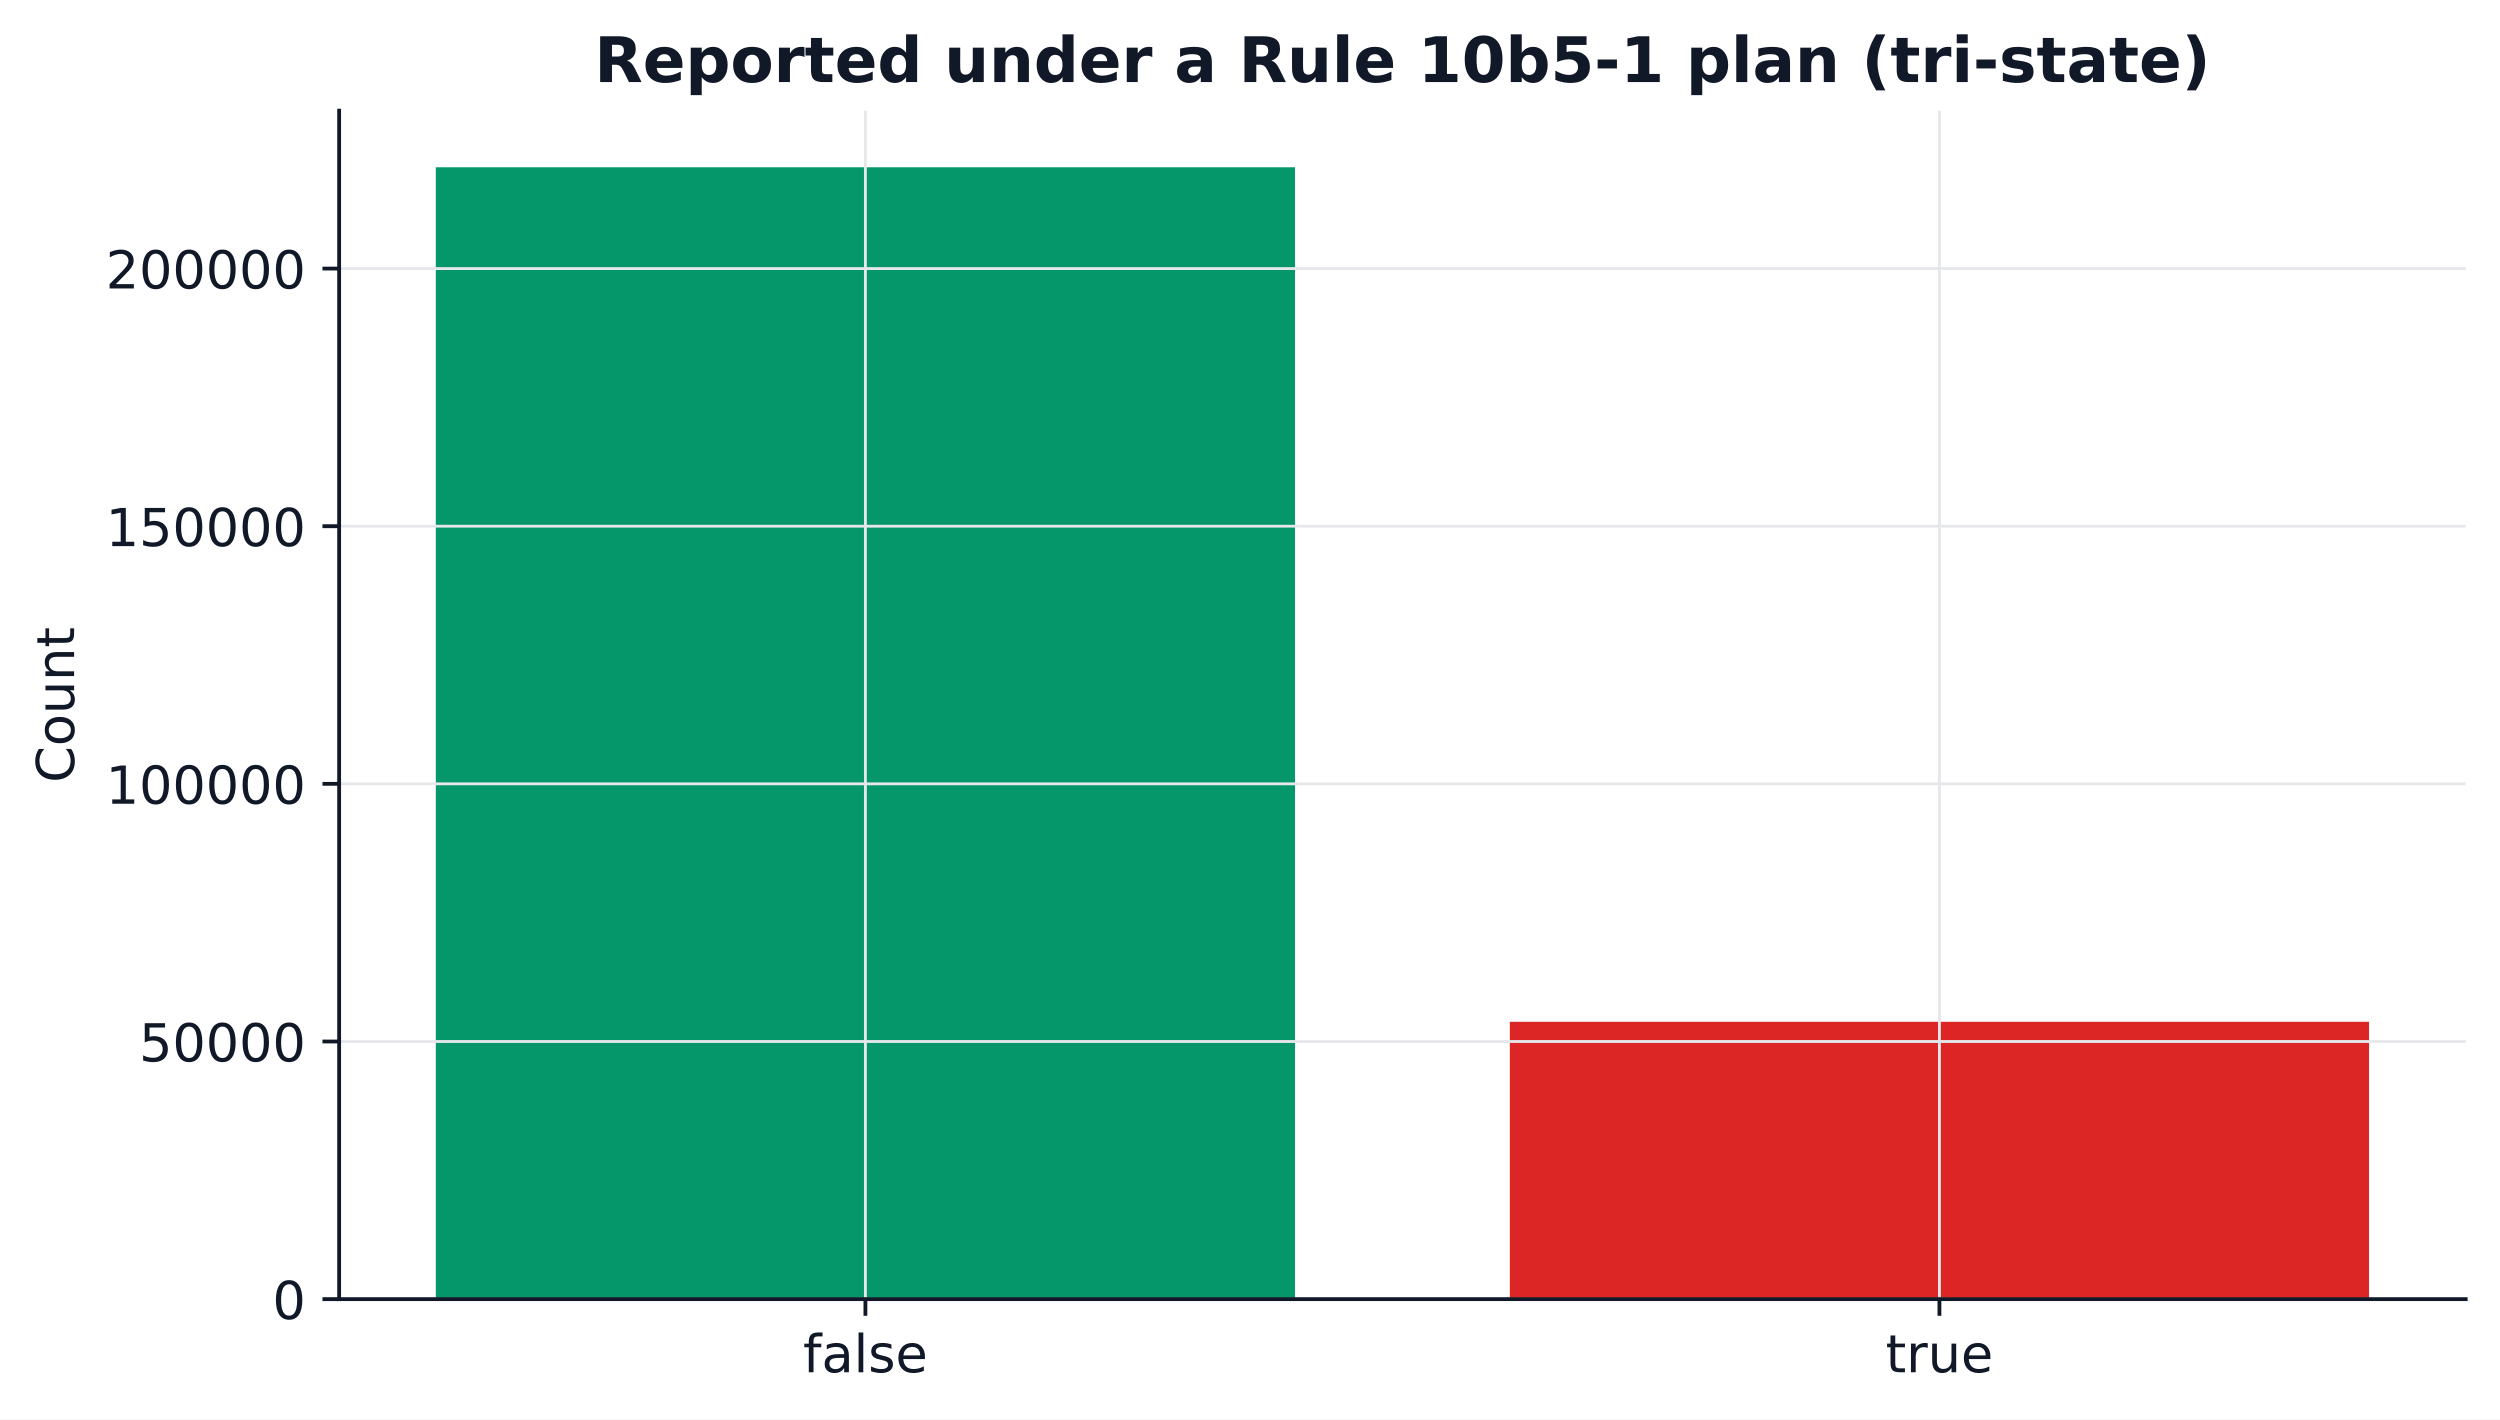
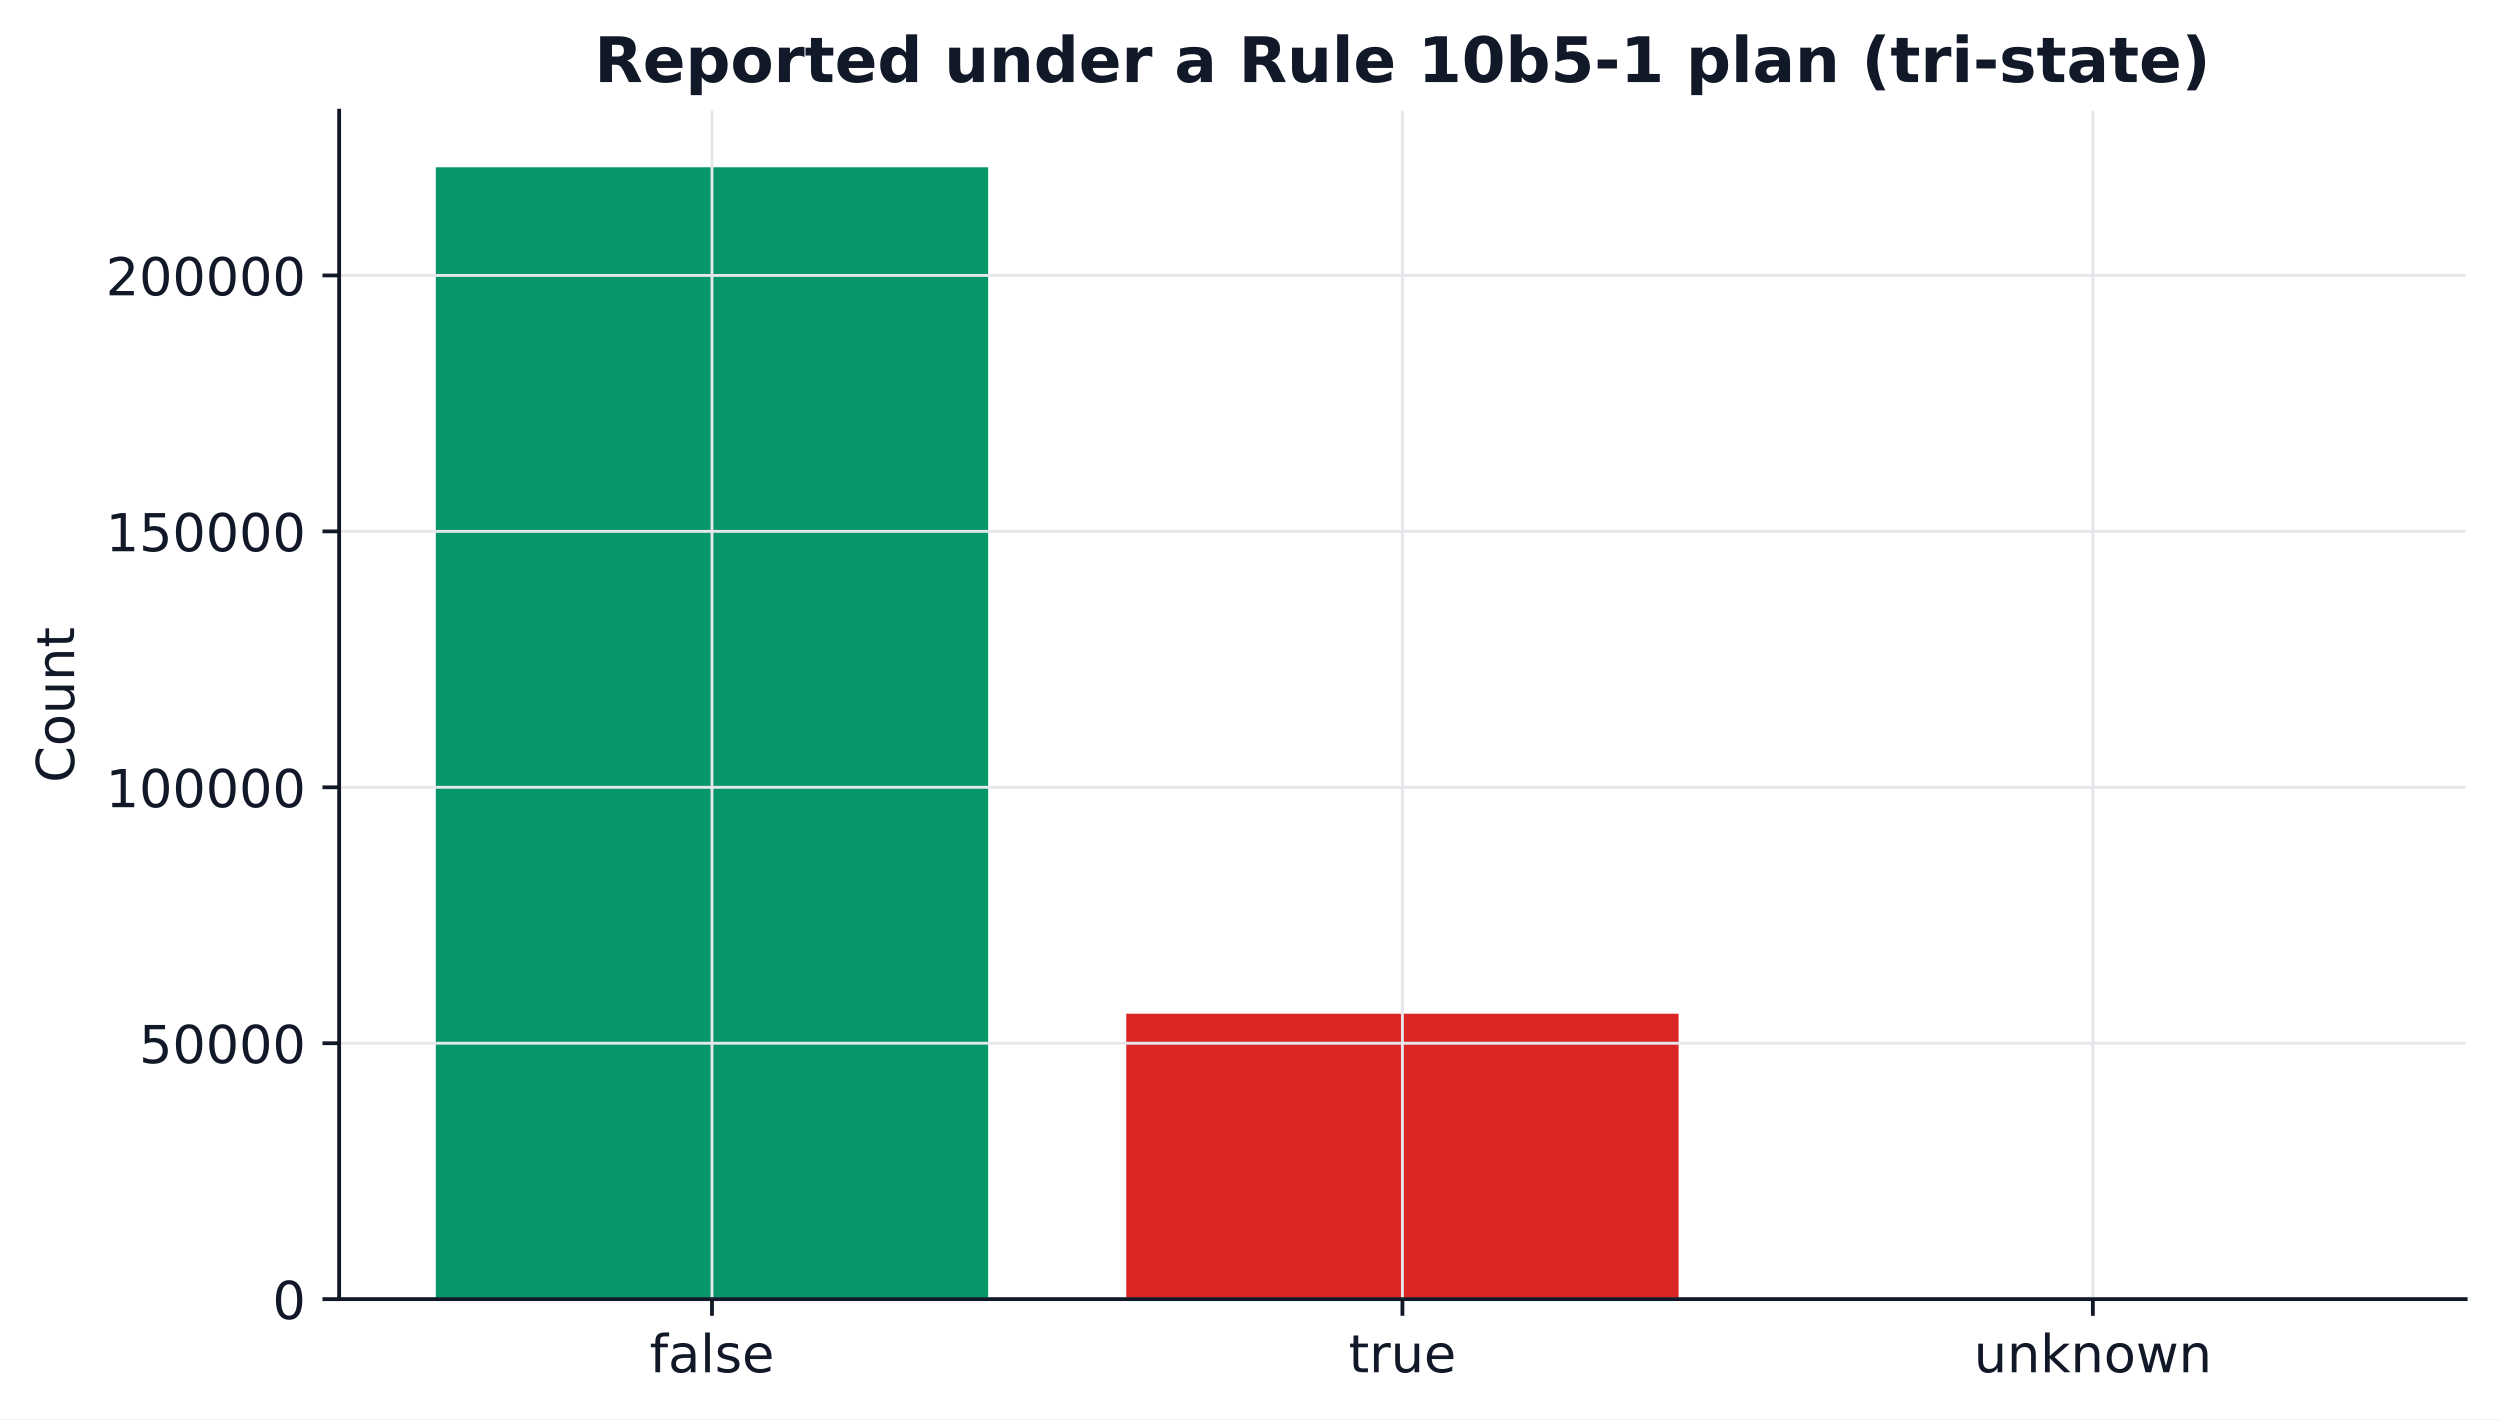
<svg xmlns="http://www.w3.org/2000/svg" xmlns:xlink="http://www.w3.org/1999/xlink" width="524.793pt" height="297.911pt" viewBox="0 0 524.793 297.911" version="1.1">
  <defs>
    <style type="text/css">*{stroke-linejoin: round; stroke-linecap: butt}</style>
  </defs>
  <g id="figure_1">
    <g id="patch_1">
      <path d="M 0 297.911  L 524.793 297.911  L 524.793 0  L 0 0  z " style="fill: #ffffff" />
    </g>
    <g id="axes_1">
      <g id="patch_2">
        <path d="M 71.192 272.71  L 517.592 272.71  L 517.592 23.23  L 71.192 23.23  z " style="fill: #ffffff" />
      </g>
      <g id="patch_3">
-         <path d="M 91.483 272.71  L 271.847 272.71  L 271.847 35.11  L 91.483 35.11  z " clip-path="url(#pf8729387b9)" style="fill: #059669" />
+         <path d="M 91.483 272.71  L 207.431 272.71  L 207.431 35.11  L 91.483 35.11  z " clip-path="url(#pd62ef58026)" style="fill: #059669" />
      </g>
      <g id="patch_4">
-         <path d="M 316.938 272.71  L 497.302 272.71  L 497.302 214.491  L 316.938 214.491  z " clip-path="url(#pf8729387b9)" style="fill: #dc2626" />
+         <path d="M 236.418 272.71  L 352.367 272.71  L 352.367 212.799  L 236.418 212.799  z " clip-path="url(#pd62ef58026)" style="fill: #dc2626" />
+       </g>
+       <g id="patch_5">
+         <path d="M 381.354 272.71  L 497.302 272.71  L 497.302 272.697  L 381.354 272.697  z " clip-path="url(#pd62ef58026)" style="fill: #d97706" />
      </g>
      <g id="matplotlib.axis_1">
        <g id="xtick_1">
          <g id="line2d_1">
-             <path d="M 181.665 272.71  L 181.665 23.23  " clip-path="url(#pf8729387b9)" style="fill: none; stroke: #e5e7eb; stroke-width: 0.6; stroke-linecap: square" />
+             <path d="M 149.457 272.71  L 149.457 23.23  " clip-path="url(#pd62ef58026)" style="fill: none; stroke: #e5e7eb; stroke-width: 0.6; stroke-linecap: square" />
          </g>
          <g id="line2d_2">
            <defs>
-               <path id="m87c93e7ca4" d="M 0 0  L 0 3.5  " style="stroke: #111827; stroke-width: 0.8" />
+               <path id="mc97a8449c8" d="M 0 0  L 0 3.5  " style="stroke: #111827; stroke-width: 0.8" />
            </defs>
            <g>
-               <use xlink:href="#m87c93e7ca4" x="181.665" y="272.71" style="fill: #111827; stroke: #111827; stroke-width: 0.8" />
+               <use xlink:href="#mc97a8449c8" x="149.457" y="272.71" style="fill: #111827; stroke: #111827; stroke-width: 0.8" />
            </g>
          </g>
          <g id="text_1">
-             <g style="fill: #111827" transform="translate(168.5812 288.0682) scale(0.11 -0.11)">
+             <g style="fill: #111827" transform="translate(136.3735 288.0682) scale(0.11 -0.11)">
              <defs>
                <path id="DejaVuSans-49" d="M 2375 4863  L 2375 4384  L 1825 4384  Q 1516 4384 1395 4259  Q 1275 4134 1275 3809  L 1275 3500  L 2222 3500  L 2222 3053  L 1275 3053  L 1275 0  L 697 0  L 697 3053  L 147 3053  L 147 3500  L 697 3500  L 697 3744  Q 697 4328 969 4595  Q 1241 4863 1831 4863  L 2375 4863  z " transform="scale(0.015625)" />
                <path id="DejaVuSans-44" d="M 2194 1759  Q 1497 1759 1228 1600  Q 959 1441 959 1056  Q 959 750 1161 570  Q 1363 391 1709 391  Q 2188 391 2477 730  Q 2766 1069 2766 1631  L 2766 1759  L 2194 1759  z M 3341 1997  L 3341 0  L 2766 0  L 2766 531  Q 2569 213 2275 61  Q 1981 -91 1556 -91  Q 1019 -91 701 211  Q 384 513 384 1019  Q 384 1609 779 1909  Q 1175 2209 1959 2209  L 2766 2209  L 2766 2266  Q 2766 2663 2505 2880  Q 2244 3097 1772 3097  Q 1472 3097 1187 3025  Q 903 2953 641 2809  L 641 3341  Q 956 3463 1253 3523  Q 1550 3584 1831 3584  Q 2591 3584 2966 3190  Q 3341 2797 3341 1997  z " transform="scale(0.015625)" />
                <path id="DejaVuSans-4f" d="M 603 4863  L 1178 4863  L 1178 0  L 603 0  L 603 4863  z " transform="scale(0.015625)" />
                <path id="DejaVuSans-56" d="M 2834 3397  L 2834 2853  Q 2591 2978 2328 3040  Q 2066 3103 1784 3103  Q 1356 3103 1142 2972  Q 928 2841 928 2578  Q 928 2378 1081 2264  Q 1234 2150 1697 2047  L 1894 2003  Q 2506 1872 2764 1633  Q 3022 1394 3022 966  Q 3022 478 2636 193  Q 2250 -91 1575 -91  Q 1294 -91 989 -36  Q 684 19 347 128  L 347 722  Q 666 556 975 473  Q 1284 391 1588 391  Q 1994 391 2212 530  Q 2431 669 2431 922  Q 2431 1156 2273 1281  Q 2116 1406 1581 1522  L 1381 1569  Q 847 1681 609 1914  Q 372 2147 372 2553  Q 372 3047 722 3315  Q 1072 3584 1716 3584  Q 2034 3584 2315 3537  Q 2597 3491 2834 3397  z " transform="scale(0.015625)" />
                <path id="DejaVuSans-48" d="M 3597 1894  L 3597 1613  L 953 1613  Q 991 1019 1311 708  Q 1631 397 2203 397  Q 2534 397 2845 478  Q 3156 559 3463 722  L 3463 178  Q 3153 47 2828 -22  Q 2503 -91 2169 -91  Q 1331 -91 842 396  Q 353 884 353 1716  Q 353 2575 817 3079  Q 1281 3584 2069 3584  Q 2775 3584 3186 3129  Q 3597 2675 3597 1894  z M 3022 2063  Q 3016 2534 2758 2815  Q 2500 3097 2075 3097  Q 1594 3097 1305 2825  Q 1016 2553 972 2059  L 3022 2063  z " transform="scale(0.015625)" />
              </defs>
              <use xlink:href="#DejaVuSans-49" />
              <use xlink:href="#DejaVuSans-44" transform="translate(35.20312 0)" />
              <use xlink:href="#DejaVuSans-4f" transform="translate(96.48438 0)" />
              <use xlink:href="#DejaVuSans-56" transform="translate(124.2656 0)" />
              <use xlink:href="#DejaVuSans-48" transform="translate(176.3594 0)" />
            </g>
          </g>
        </g>
        <g id="xtick_2">
          <g id="line2d_3">
-             <path d="M 407.12 272.71  L 407.12 23.23  " clip-path="url(#pf8729387b9)" style="fill: none; stroke: #e5e7eb; stroke-width: 0.6; stroke-linecap: square" />
+             <path d="M 294.392 272.71  L 294.392 23.23  " clip-path="url(#pd62ef58026)" style="fill: none; stroke: #e5e7eb; stroke-width: 0.6; stroke-linecap: square" />
          </g>
          <g id="line2d_4">
            <g>
-               <use xlink:href="#m87c93e7ca4" x="407.12" y="272.71" style="fill: #111827; stroke: #111827; stroke-width: 0.8" />
+               <use xlink:href="#mc97a8449c8" x="294.392" y="272.71" style="fill: #111827; stroke: #111827; stroke-width: 0.8" />
            </g>
          </g>
          <g id="text_2">
-             <g style="fill: #111827" transform="translate(395.8327 288.0674) scale(0.11 -0.11)">
+             <g style="fill: #111827" transform="translate(283.1055 288.0674) scale(0.11 -0.11)">
              <defs>
                <path id="DejaVuSans-57" d="M 1172 4494  L 1172 3500  L 2356 3500  L 2356 3053  L 1172 3053  L 1172 1153  Q 1172 725 1289 603  Q 1406 481 1766 481  L 2356 481  L 2356 0  L 1766 0  Q 1100 0 847 248  Q 594 497 594 1153  L 594 3053  L 172 3053  L 172 3500  L 594 3500  L 594 4494  L 1172 4494  z " transform="scale(0.015625)" />
                <path id="DejaVuSans-55" d="M 2631 2963  Q 2534 3019 2420 3045  Q 2306 3072 2169 3072  Q 1681 3072 1420 2755  Q 1159 2438 1159 1844  L 1159 0  L 581 0  L 581 3500  L 1159 3500  L 1159 2956  Q 1341 3275 1631 3429  Q 1922 3584 2338 3584  Q 2397 3584 2469 3576  Q 2541 3569 2628 3553  L 2631 2963  z " transform="scale(0.015625)" />
                <path id="DejaVuSans-58" d="M 544 1381  L 544 3500  L 1119 3500  L 1119 1403  Q 1119 906 1312 657  Q 1506 409 1894 409  Q 2359 409 2629 706  Q 2900 1003 2900 1516  L 2900 3500  L 3475 3500  L 3475 0  L 2900 0  L 2900 538  Q 2691 219 2414 64  Q 2138 -91 1772 -91  Q 1169 -91 856 284  Q 544 659 544 1381  z M 1991 3584  L 1991 3584  z " transform="scale(0.015625)" />
              </defs>
              <use xlink:href="#DejaVuSans-57" />
              <use xlink:href="#DejaVuSans-55" transform="translate(39.20312 0)" />
              <use xlink:href="#DejaVuSans-58" transform="translate(80.3125 0)" />
              <use xlink:href="#DejaVuSans-48" transform="translate(143.6875 0)" />
            </g>
          </g>
        </g>
+         <g id="xtick_3">
+           <g id="line2d_5">
+             <path d="M 439.328 272.71  L 439.328 23.23  " clip-path="url(#pd62ef58026)" style="fill: none; stroke: #e5e7eb; stroke-width: 0.6; stroke-linecap: square" />
+           </g>
+           <g id="line2d_6">
+             <g>
+               <use xlink:href="#mc97a8449c8" x="439.328" y="272.71" style="fill: #111827; stroke: #111827; stroke-width: 0.8" />
+             </g>
+           </g>
+           <g id="text_3">
+             <g style="fill: #111827" transform="translate(414.3369 288.0682) scale(0.11 -0.11)">
+               <defs>
+                 <path id="DejaVuSans-51" d="M 3513 2113  L 3513 0  L 2938 0  L 2938 2094  Q 2938 2591 2744 2837  Q 2550 3084 2163 3084  Q 1697 3084 1428 2787  Q 1159 2491 1159 1978  L 1159 0  L 581 0  L 581 3500  L 1159 3500  L 1159 2956  Q 1366 3272 1645 3428  Q 1925 3584 2291 3584  Q 2894 3584 3203 3211  Q 3513 2838 3513 2113  z " transform="scale(0.015625)" />
+                 <path id="DejaVuSans-4e" d="M 581 4863  L 1159 4863  L 1159 1991  L 2875 3500  L 3609 3500  L 1753 1863  L 3688 0  L 2938 0  L 1159 1709  L 1159 0  L 581 0  L 581 4863  z " transform="scale(0.015625)" />
+                 <path id="DejaVuSans-52" d="M 1959 3097  Q 1497 3097 1228 2736  Q 959 2375 959 1747  Q 959 1119 1226 758  Q 1494 397 1959 397  Q 2419 397 2687 759  Q 2956 1122 2956 1747  Q 2956 2369 2687 2733  Q 2419 3097 1959 3097  z M 1959 3584  Q 2709 3584 3137 3096  Q 3566 2609 3566 1747  Q 3566 888 3137 398  Q 2709 -91 1959 -91  Q 1206 -91 779 398  Q 353 888 353 1747  Q 353 2609 779 3096  Q 1206 3584 1959 3584  z " transform="scale(0.015625)" />
+                 <path id="DejaVuSans-5a" d="M 269 3500  L 844 3500  L 1563 769  L 2278 3500  L 2956 3500  L 3675 769  L 4391 3500  L 4966 3500  L 4050 0  L 3372 0  L 2619 2869  L 1863 0  L 1184 0  L 269 3500  z " transform="scale(0.015625)" />
+               </defs>
+               <use xlink:href="#DejaVuSans-58" />
+               <use xlink:href="#DejaVuSans-51" transform="translate(63.375 0)" />
+               <use xlink:href="#DejaVuSans-4e" transform="translate(126.75 0)" />
+               <use xlink:href="#DejaVuSans-51" transform="translate(184.6562 0)" />
+               <use xlink:href="#DejaVuSans-52" transform="translate(248.0312 0)" />
+               <use xlink:href="#DejaVuSans-5a" transform="translate(309.2188 0)" />
+               <use xlink:href="#DejaVuSans-51" transform="translate(391 0)" />
+             </g>
+           </g>
+         </g>
      </g>
      <g id="matplotlib.axis_2">
        <g id="ytick_1">
-           <g id="line2d_5">
-             <path d="M 71.192 272.71  L 517.592 272.71  " clip-path="url(#pf8729387b9)" style="fill: none; stroke: #e5e7eb; stroke-width: 0.6; stroke-linecap: square" />
-           </g>
-           <g id="line2d_6">
+           <g id="line2d_7">
+             <path d="M 71.192 272.71  L 517.592 272.71  " clip-path="url(#pd62ef58026)" style="fill: none; stroke: #e5e7eb; stroke-width: 0.6; stroke-linecap: square" />
+           </g>
+           <g id="line2d_8">
            <defs>
-               <path id="mcae48b2fa7" d="M 0 0  L -3.5 0  " style="stroke: #111827; stroke-width: 0.8" />
+               <path id="m82798c2765" d="M 0 0  L -3.5 0  " style="stroke: #111827; stroke-width: 0.8" />
            </defs>
            <g>
-               <use xlink:href="#mcae48b2fa7" x="71.192" y="272.71" style="fill: #111827; stroke: #111827; stroke-width: 0.8" />
-             </g>
-           </g>
-           <g id="text_3">
+               <use xlink:href="#m82798c2765" x="71.192" y="272.71" style="fill: #111827; stroke: #111827; stroke-width: 0.8" />
+             </g>
+           </g>
+           <g id="text_4">
            <g style="fill: #111827" transform="translate(57.19375 276.8886) scale(0.11 -0.11)">
              <defs>
                <path id="DejaVuSans-13" d="M 2034 4250  Q 1547 4250 1301 3770  Q 1056 3291 1056 2328  Q 1056 1369 1301 889  Q 1547 409 2034 409  Q 2525 409 2770 889  Q 3016 1369 3016 2328  Q 3016 3291 2770 3770  Q 2525 4250 2034 4250  z M 2034 4750  Q 2819 4750 3233 4129  Q 3647 3509 3647 2328  Q 3647 1150 3233 529  Q 2819 -91 2034 -91  Q 1250 -91 836 529  Q 422 1150 422 2328  Q 422 3509 836 4129  Q 1250 4750 2034 4750  z " transform="scale(0.015625)" />
              </defs>
              <use xlink:href="#DejaVuSans-13" />
            </g>
          </g>
        </g>
        <g id="ytick_2">
-           <g id="line2d_7">
-             <path d="M 71.192 218.626  L 517.592 218.626  " clip-path="url(#pf8729387b9)" style="fill: none; stroke: #e5e7eb; stroke-width: 0.6; stroke-linecap: square" />
-           </g>
-           <g id="line2d_8">
-             <g>
-               <use xlink:href="#mcae48b2fa7" x="71.192" y="218.626" style="fill: #111827; stroke: #111827; stroke-width: 0.8" />
-             </g>
-           </g>
-           <g id="text_4">
-             <g style="fill: #111827" transform="translate(29.19875 222.8048) scale(0.11 -0.11)">
+           <g id="line2d_9">
+             <path d="M 71.192 218.987  L 517.592 218.987  " clip-path="url(#pd62ef58026)" style="fill: none; stroke: #e5e7eb; stroke-width: 0.6; stroke-linecap: square" />
+           </g>
+           <g id="line2d_10">
+             <g>
+               <use xlink:href="#m82798c2765" x="71.192" y="218.987" style="fill: #111827; stroke: #111827; stroke-width: 0.8" />
+             </g>
+           </g>
+           <g id="text_5">
+             <g style="fill: #111827" transform="translate(29.19875 223.1658) scale(0.11 -0.11)">
              <defs>
                <path id="DejaVuSans-18" d="M 691 4666  L 3169 4666  L 3169 4134  L 1269 4134  L 1269 2991  Q 1406 3038 1543 3061  Q 1681 3084 1819 3084  Q 2600 3084 3056 2656  Q 3513 2228 3513 1497  Q 3513 744 3044 326  Q 2575 -91 1722 -91  Q 1428 -91 1123 -41  Q 819 9 494 109  L 494 744  Q 775 591 1075 516  Q 1375 441 1709 441  Q 2250 441 2565 725  Q 2881 1009 2881 1497  Q 2881 1984 2565 2268  Q 2250 2553 1709 2553  Q 1456 2553 1204 2497  Q 953 2441 691 2322  L 691 4666  z " transform="scale(0.015625)" />
              </defs>
              <use xlink:href="#DejaVuSans-18" />
              <use xlink:href="#DejaVuSans-13" transform="translate(63.625 0)" />
              <use xlink:href="#DejaVuSans-13" transform="translate(127.25 0)" />
              <use xlink:href="#DejaVuSans-13" transform="translate(190.875 0)" />
              <use xlink:href="#DejaVuSans-13" transform="translate(254.5 0)" />
            </g>
          </g>
        </g>
        <g id="ytick_3">
-           <g id="line2d_9">
-             <path d="M 71.192 164.542  L 517.592 164.542  " clip-path="url(#pf8729387b9)" style="fill: none; stroke: #e5e7eb; stroke-width: 0.6; stroke-linecap: square" />
-           </g>
-           <g id="line2d_10">
-             <g>
-               <use xlink:href="#mcae48b2fa7" x="71.192" y="164.542" style="fill: #111827; stroke: #111827; stroke-width: 0.8" />
-             </g>
-           </g>
-           <g id="text_5">
-             <g style="fill: #111827" transform="translate(22.2 168.721) scale(0.11 -0.11)">
+           <g id="line2d_11">
+             <path d="M 71.192 165.264  L 517.592 165.264  " clip-path="url(#pd62ef58026)" style="fill: none; stroke: #e5e7eb; stroke-width: 0.6; stroke-linecap: square" />
+           </g>
+           <g id="line2d_12">
+             <g>
+               <use xlink:href="#m82798c2765" x="71.192" y="165.264" style="fill: #111827; stroke: #111827; stroke-width: 0.8" />
+             </g>
+           </g>
+           <g id="text_6">
+             <g style="fill: #111827" transform="translate(22.2 169.443) scale(0.11 -0.11)">
              <defs>
                <path id="DejaVuSans-14" d="M 794 531  L 1825 531  L 1825 4091  L 703 3866  L 703 4441  L 1819 4666  L 2450 4666  L 2450 531  L 3481 531  L 3481 0  L 794 0  L 794 531  z " transform="scale(0.015625)" />
              </defs>
              <use xlink:href="#DejaVuSans-14" />
              <use xlink:href="#DejaVuSans-13" transform="translate(63.625 0)" />
              <use xlink:href="#DejaVuSans-13" transform="translate(127.25 0)" />
              <use xlink:href="#DejaVuSans-13" transform="translate(190.875 0)" />
              <use xlink:href="#DejaVuSans-13" transform="translate(254.5 0)" />
              <use xlink:href="#DejaVuSans-13" transform="translate(318.125 0)" />
            </g>
          </g>
        </g>
        <g id="ytick_4">
-           <g id="line2d_11">
-             <path d="M 71.192 110.458  L 517.592 110.458  " clip-path="url(#pf8729387b9)" style="fill: none; stroke: #e5e7eb; stroke-width: 0.6; stroke-linecap: square" />
-           </g>
-           <g id="line2d_12">
-             <g>
-               <use xlink:href="#mcae48b2fa7" x="71.192" y="110.458" style="fill: #111827; stroke: #111827; stroke-width: 0.8" />
-             </g>
-           </g>
-           <g id="text_6">
-             <g style="fill: #111827" transform="translate(22.2 114.6372) scale(0.11 -0.11)">
+           <g id="line2d_13">
+             <path d="M 71.192 111.541  L 517.592 111.541  " clip-path="url(#pd62ef58026)" style="fill: none; stroke: #e5e7eb; stroke-width: 0.6; stroke-linecap: square" />
+           </g>
+           <g id="line2d_14">
+             <g>
+               <use xlink:href="#m82798c2765" x="71.192" y="111.541" style="fill: #111827; stroke: #111827; stroke-width: 0.8" />
+             </g>
+           </g>
+           <g id="text_7">
+             <g style="fill: #111827" transform="translate(22.2 115.7201) scale(0.11 -0.11)">
              <use xlink:href="#DejaVuSans-14" />
              <use xlink:href="#DejaVuSans-18" transform="translate(63.625 0)" />
              <use xlink:href="#DejaVuSans-13" transform="translate(127.25 0)" />
              <use xlink:href="#DejaVuSans-13" transform="translate(190.875 0)" />
              <use xlink:href="#DejaVuSans-13" transform="translate(254.5 0)" />
              <use xlink:href="#DejaVuSans-13" transform="translate(318.125 0)" />
            </g>
          </g>
        </g>
        <g id="ytick_5">
-           <g id="line2d_13">
-             <path d="M 71.192 56.375  L 517.592 56.375  " clip-path="url(#pf8729387b9)" style="fill: none; stroke: #e5e7eb; stroke-width: 0.6; stroke-linecap: square" />
-           </g>
-           <g id="line2d_14">
-             <g>
-               <use xlink:href="#mcae48b2fa7" x="71.192" y="56.375" style="fill: #111827; stroke: #111827; stroke-width: 0.8" />
-             </g>
-           </g>
-           <g id="text_7">
-             <g style="fill: #111827" transform="translate(22.2 60.55333) scale(0.11 -0.11)">
+           <g id="line2d_15">
+             <path d="M 71.192 57.819  L 517.592 57.819  " clip-path="url(#pd62ef58026)" style="fill: none; stroke: #e5e7eb; stroke-width: 0.6; stroke-linecap: square" />
+           </g>
+           <g id="line2d_16">
+             <g>
+               <use xlink:href="#m82798c2765" x="71.192" y="57.819" style="fill: #111827; stroke: #111827; stroke-width: 0.8" />
+             </g>
+           </g>
+           <g id="text_8">
+             <g style="fill: #111827" transform="translate(22.2 61.99729) scale(0.11 -0.11)">
              <defs>
                <path id="DejaVuSans-15" d="M 1228 531  L 3431 531  L 3431 0  L 469 0  L 469 531  Q 828 903 1448 1529  Q 2069 2156 2228 2338  Q 2531 2678 2651 2914  Q 2772 3150 2772 3378  Q 2772 3750 2511 3984  Q 2250 4219 1831 4219  Q 1534 4219 1204 4116  Q 875 4013 500 3803  L 500 4441  Q 881 4594 1212 4672  Q 1544 4750 1819 4750  Q 2544 4750 2975 4387  Q 3406 4025 3406 3419  Q 3406 3131 3298 2873  Q 3191 2616 2906 2266  Q 2828 2175 2409 1742  Q 1991 1309 1228 531  z " transform="scale(0.015625)" />
              </defs>
              <use xlink:href="#DejaVuSans-15" />
              <use xlink:href="#DejaVuSans-13" transform="translate(63.625 0)" />
              <use xlink:href="#DejaVuSans-13" transform="translate(127.25 0)" />
              <use xlink:href="#DejaVuSans-13" transform="translate(190.875 0)" />
              <use xlink:href="#DejaVuSans-13" transform="translate(254.5 0)" />
              <use xlink:href="#DejaVuSans-13" transform="translate(318.125 0)" />
            </g>
          </g>
        </g>
-         <g id="text_8">
+         <g id="text_9">
          <g style="fill: #111827" transform="translate(15.55742 164.3032) rotate(-90) scale(0.11 -0.11)">
            <defs>
              <path id="DejaVuSans-26" d="M 4122 4306  L 4122 3641  Q 3803 3938 3442 4084  Q 3081 4231 2675 4231  Q 1875 4231 1450 3742  Q 1025 3253 1025 2328  Q 1025 1406 1450 917  Q 1875 428 2675 428  Q 3081 428 3442 575  Q 3803 722 4122 1019  L 4122 359  Q 3791 134 3420 21  Q 3050 -91 2638 -91  Q 1578 -91 968 557  Q 359 1206 359 2328  Q 359 3453 968 4101  Q 1578 4750 2638 4750  Q 3056 4750 3426 4639  Q 3797 4528 4122 4306  z " transform="scale(0.015625)" />
-               <path id="DejaVuSans-52" d="M 1959 3097  Q 1497 3097 1228 2736  Q 959 2375 959 1747  Q 959 1119 1226 758  Q 1494 397 1959 397  Q 2419 397 2687 759  Q 2956 1122 2956 1747  Q 2956 2369 2687 2733  Q 2419 3097 1959 3097  z M 1959 3584  Q 2709 3584 3137 3096  Q 3566 2609 3566 1747  Q 3566 888 3137 398  Q 2709 -91 1959 -91  Q 1206 -91 779 398  Q 353 888 353 1747  Q 353 2609 779 3096  Q 1206 3584 1959 3584  z " transform="scale(0.015625)" />
-               <path id="DejaVuSans-51" d="M 3513 2113  L 3513 0  L 2938 0  L 2938 2094  Q 2938 2591 2744 2837  Q 2550 3084 2163 3084  Q 1697 3084 1428 2787  Q 1159 2491 1159 1978  L 1159 0  L 581 0  L 581 3500  L 1159 3500  L 1159 2956  Q 1366 3272 1645 3428  Q 1925 3584 2291 3584  Q 2894 3584 3203 3211  Q 3513 2838 3513 2113  z " transform="scale(0.015625)" />
            </defs>
            <use xlink:href="#DejaVuSans-26" />
            <use xlink:href="#DejaVuSans-52" transform="translate(69.82812 0)" />
            <use xlink:href="#DejaVuSans-58" transform="translate(131.0156 0)" />
            <use xlink:href="#DejaVuSans-51" transform="translate(194.3906 0)" />
            <use xlink:href="#DejaVuSans-57" transform="translate(257.7656 0)" />
          </g>
        </g>
      </g>
-       <g id="patch_5">
+       <g id="patch_6">
        <path d="M 71.192 272.71  L 71.192 23.23  " style="fill: none; stroke: #111827; stroke-width: 0.8; stroke-linejoin: miter; stroke-linecap: square" />
      </g>
-       <g id="patch_6">
+       <g id="patch_7">
        <path d="M 71.192 272.71  L 517.592 272.71  " style="fill: none; stroke: #111827; stroke-width: 0.8; stroke-linejoin: miter; stroke-linecap: square" />
      </g>
-       <g id="text_9">
+       <g id="text_10">
        <g style="fill: #111827" transform="translate(124.7715 17.22994) scale(0.132 -0.132)">
          <defs>
            <path id="DejaVuSans-Bold-35" d="M 2297 2597  Q 2675 2597 2839 2737  Q 3003 2878 3003 3200  Q 3003 3519 2839 3656  Q 2675 3794 2297 3794  L 1791 3794  L 1791 2597  L 2297 2597  z M 1791 1766  L 1791 0  L 588 0  L 588 4666  L 2425 4666  Q 3347 4666 3776 4356  Q 4206 4047 4206 3378  Q 4206 2916 3982 2619  Q 3759 2322 3309 2181  Q 3556 2125 3751 1926  Q 3947 1728 4147 1325  L 4800 0  L 3519 0  L 2950 1159  Q 2778 1509 2601 1637  Q 2425 1766 2131 1766  L 1791 1766  z " transform="scale(0.015625)" />
            <path id="DejaVuSans-Bold-48" d="M 4031 1759  L 4031 1441  L 1416 1441  Q 1456 1047 1700 850  Q 1944 653 2381 653  Q 2734 653 3104 758  Q 3475 863 3866 1075  L 3866 213  Q 3469 63 3072 -14  Q 2675 -91 2278 -91  Q 1328 -91 801 392  Q 275 875 275 1747  Q 275 2603 792 3093  Q 1309 3584 2216 3584  Q 3041 3584 3536 3087  Q 4031 2591 4031 1759  z M 2881 2131  Q 2881 2450 2695 2645  Q 2509 2841 2209 2841  Q 1884 2841 1681 2658  Q 1478 2475 1428 2131  L 2881 2131  z " transform="scale(0.015625)" />
            <path id="DejaVuSans-Bold-53" d="M 1656 506  L 1656 -1331  L 538 -1331  L 538 3500  L 1656 3500  L 1656 2988  Q 1888 3294 2169 3439  Q 2450 3584 2816 3584  Q 3463 3584 3878 3070  Q 4294 2556 4294 1747  Q 4294 938 3878 423  Q 3463 -91 2816 -91  Q 2450 -91 2169 54  Q 1888 200 1656 506  z M 2400 2772  Q 2041 2772 1848 2508  Q 1656 2244 1656 1747  Q 1656 1250 1848 986  Q 2041 722 2400 722  Q 2759 722 2948 984  Q 3138 1247 3138 1747  Q 3138 2247 2948 2509  Q 2759 2772 2400 2772  z " transform="scale(0.015625)" />
            <path id="DejaVuSans-Bold-52" d="M 2203 2784  Q 1831 2784 1636 2517  Q 1441 2250 1441 1747  Q 1441 1244 1636 976  Q 1831 709 2203 709  Q 2569 709 2762 976  Q 2956 1244 2956 1747  Q 2956 2250 2762 2517  Q 2569 2784 2203 2784  z M 2203 3584  Q 3106 3584 3614 3096  Q 4122 2609 4122 1747  Q 4122 884 3614 396  Q 3106 -91 2203 -91  Q 1297 -91 786 396  Q 275 884 275 1747  Q 275 2609 786 3096  Q 1297 3584 2203 3584  z " transform="scale(0.015625)" />
            <path id="DejaVuSans-Bold-55" d="M 3138 2547  Q 2991 2616 2845 2648  Q 2700 2681 2553 2681  Q 2122 2681 1889 2404  Q 1656 2128 1656 1613  L 1656 0  L 538 0  L 538 3500  L 1656 3500  L 1656 2925  Q 1872 3269 2151 3426  Q 2431 3584 2822 3584  Q 2878 3584 2943 3579  Q 3009 3575 3134 3559  L 3138 2547  z " transform="scale(0.015625)" />
            <path id="DejaVuSans-Bold-57" d="M 1759 4494  L 1759 3500  L 2913 3500  L 2913 2700  L 1759 2700  L 1759 1216  Q 1759 972 1856 886  Q 1953 800 2241 800  L 2816 800  L 2816 0  L 1856 0  Q 1194 0 917 276  Q 641 553 641 1216  L 641 2700  L 84 2700  L 84 3500  L 641 3500  L 641 4494  L 1759 4494  z " transform="scale(0.015625)" />
            <path id="DejaVuSans-Bold-47" d="M 2919 2988  L 2919 4863  L 4044 4863  L 4044 0  L 2919 0  L 2919 506  Q 2688 197 2409 53  Q 2131 -91 1766 -91  Q 1119 -91 703 423  Q 288 938 288 1747  Q 288 2556 703 3070  Q 1119 3584 1766 3584  Q 2128 3584 2408 3439  Q 2688 3294 2919 2988  z M 2181 722  Q 2541 722 2730 984  Q 2919 1247 2919 1747  Q 2919 2247 2730 2509  Q 2541 2772 2181 2772  Q 1825 2772 1636 2509  Q 1447 2247 1447 1747  Q 1447 1247 1636 984  Q 1825 722 2181 722  z " transform="scale(0.015625)" />
            <path id="DejaVuSans-Bold-3" transform="scale(0.015625)" />
            <path id="DejaVuSans-Bold-58" d="M 500 1363  L 500 3500  L 1625 3500  L 1625 3150  Q 1625 2866 1622 2436  Q 1619 2006 1619 1863  Q 1619 1441 1641 1255  Q 1663 1069 1716 984  Q 1784 875 1895 815  Q 2006 756 2150 756  Q 2500 756 2700 1025  Q 2900 1294 2900 1772  L 2900 3500  L 4019 3500  L 4019 0  L 2900 0  L 2900 506  Q 2647 200 2364 54  Q 2081 -91 1741 -91  Q 1134 -91 817 281  Q 500 653 500 1363  z " transform="scale(0.015625)" />
            <path id="DejaVuSans-Bold-51" d="M 4056 2131  L 4056 0  L 2931 0  L 2931 347  L 2931 1631  Q 2931 2084 2911 2256  Q 2891 2428 2841 2509  Q 2775 2619 2662 2680  Q 2550 2741 2406 2741  Q 2056 2741 1856 2470  Q 1656 2200 1656 1722  L 1656 0  L 538 0  L 538 3500  L 1656 3500  L 1656 2988  Q 1909 3294 2193 3439  Q 2478 3584 2822 3584  Q 3428 3584 3742 3212  Q 4056 2841 4056 2131  z " transform="scale(0.015625)" />
            <path id="DejaVuSans-Bold-44" d="M 2106 1575  Q 1756 1575 1579 1456  Q 1403 1338 1403 1106  Q 1403 894 1545 773  Q 1688 653 1941 653  Q 2256 653 2472 879  Q 2688 1106 2688 1447  L 2688 1575  L 2106 1575  z M 3816 1997  L 3816 0  L 2688 0  L 2688 519  Q 2463 200 2181 54  Q 1900 -91 1497 -91  Q 953 -91 614 226  Q 275 544 275 1050  Q 275 1666 698 1953  Q 1122 2241 2028 2241  L 2688 2241  L 2688 2328  Q 2688 2594 2478 2717  Q 2269 2841 1825 2841  Q 1466 2841 1156 2769  Q 847 2697 581 2553  L 581 3406  Q 941 3494 1303 3539  Q 1666 3584 2028 3584  Q 2975 3584 3395 3211  Q 3816 2838 3816 1997  z " transform="scale(0.015625)" />
            <path id="DejaVuSans-Bold-4f" d="M 538 4863  L 1656 4863  L 1656 0  L 538 0  L 538 4863  z " transform="scale(0.015625)" />
            <path id="DejaVuSans-Bold-14" d="M 750 831  L 1813 831  L 1813 3847  L 722 3622  L 722 4441  L 1806 4666  L 2950 4666  L 2950 831  L 4013 831  L 4013 0  L 750 0  L 750 831  z " transform="scale(0.015625)" />
            <path id="DejaVuSans-Bold-13" d="M 2944 2338  Q 2944 3213 2780 3570  Q 2616 3928 2228 3928  Q 1841 3928 1675 3570  Q 1509 3213 1509 2338  Q 1509 1453 1675 1090  Q 1841 728 2228 728  Q 2613 728 2778 1090  Q 2944 1453 2944 2338  z M 4147 2328  Q 4147 1169 3647 539  Q 3147 -91 2228 -91  Q 1306 -91 806 539  Q 306 1169 306 2328  Q 306 3491 806 4120  Q 1306 4750 2228 4750  Q 3147 4750 3647 4120  Q 4147 3491 4147 2328  z " transform="scale(0.015625)" />
            <path id="DejaVuSans-Bold-45" d="M 2400 722  Q 2759 722 2948 984  Q 3138 1247 3138 1747  Q 3138 2247 2948 2509  Q 2759 2772 2400 2772  Q 2041 2772 1848 2508  Q 1656 2244 1656 1747  Q 1656 1250 1848 986  Q 2041 722 2400 722  z M 1656 2988  Q 1888 3294 2169 3439  Q 2450 3584 2816 3584  Q 3463 3584 3878 3070  Q 4294 2556 4294 1747  Q 4294 938 3878 423  Q 3463 -91 2816 -91  Q 2450 -91 2169 54  Q 1888 200 1656 506  L 1656 0  L 538 0  L 538 4863  L 1656 4863  L 1656 2988  z " transform="scale(0.015625)" />
            <path id="DejaVuSans-Bold-18" d="M 678 4666  L 3669 4666  L 3669 3781  L 1638 3781  L 1638 3059  Q 1775 3097 1914 3117  Q 2053 3138 2203 3138  Q 3056 3138 3531 2711  Q 4006 2284 4006 1522  Q 4006 766 3489 337  Q 2972 -91 2053 -91  Q 1656 -91 1267 -14  Q 878 63 494 219  L 494 1166  Q 875 947 1217 837  Q 1559 728 1863 728  Q 2300 728 2551 942  Q 2803 1156 2803 1522  Q 2803 1891 2551 2103  Q 2300 2316 1863 2316  Q 1603 2316 1309 2248  Q 1016 2181 678 2041  L 678 4666  z " transform="scale(0.015625)" />
            <path id="DejaVuSans-Bold-10" d="M 347 2297  L 2309 2297  L 2309 1388  L 347 1388  L 347 2297  z " transform="scale(0.015625)" />
            <path id="DejaVuSans-Bold-b" d="M 2413 -844  L 1484 -844  Q 1006 -72 778 623  Q 550 1319 550 2003  Q 550 2688 779 3389  Q 1009 4091 1484 4856  L 2413 4856  Q 2013 4116 1813 3408  Q 1613 2700 1613 2009  Q 1613 1319 1811 609  Q 2009 -100 2413 -844  z " transform="scale(0.015625)" />
            <path id="DejaVuSans-Bold-4c" d="M 538 3500  L 1656 3500  L 1656 0  L 538 0  L 538 3500  z M 538 4863  L 1656 4863  L 1656 3950  L 538 3950  L 538 4863  z " transform="scale(0.015625)" />
            <path id="DejaVuSans-Bold-56" d="M 3272 3391  L 3272 2541  Q 2913 2691 2578 2766  Q 2244 2841 1947 2841  Q 1628 2841 1473 2761  Q 1319 2681 1319 2516  Q 1319 2381 1436 2309  Q 1553 2238 1856 2203  L 2053 2175  Q 2913 2066 3209 1816  Q 3506 1566 3506 1031  Q 3506 472 3093 190  Q 2681 -91 1863 -91  Q 1516 -91 1145 -36  Q 775 19 384 128  L 384 978  Q 719 816 1070 734  Q 1422 653 1784 653  Q 2113 653 2278 743  Q 2444 834 2444 1013  Q 2444 1163 2330 1236  Q 2216 1309 1875 1350  L 1678 1375  Q 931 1469 631 1722  Q 331 1975 331 2491  Q 331 3047 712 3315  Q 1094 3584 1881 3584  Q 2191 3584 2531 3537  Q 2872 3491 3272 3391  z " transform="scale(0.015625)" />
            <path id="DejaVuSans-Bold-c" d="M 513 -844  Q 913 -100 1113 609  Q 1313 1319 1313 2009  Q 1313 2700 1113 3408  Q 913 4116 513 4856  L 1441 4856  Q 1916 4091 2145 3389  Q 2375 2688 2375 2003  Q 2375 1319 2147 623  Q 1919 -72 1441 -844  L 513 -844  z " transform="scale(0.015625)" />
          </defs>
          <use xlink:href="#DejaVuSans-Bold-35" />
          <use xlink:href="#DejaVuSans-Bold-48" transform="translate(77 0)" />
          <use xlink:href="#DejaVuSans-Bold-53" transform="translate(144.8281 0)" />
          <use xlink:href="#DejaVuSans-Bold-52" transform="translate(216.4062 0)" />
          <use xlink:href="#DejaVuSans-Bold-55" transform="translate(285.1094 0)" />
          <use xlink:href="#DejaVuSans-Bold-57" transform="translate(334.4219 0)" />
          <use xlink:href="#DejaVuSans-Bold-48" transform="translate(382.2188 0)" />
          <use xlink:href="#DejaVuSans-Bold-47" transform="translate(450.0469 0)" />
          <use xlink:href="#DejaVuSans-Bold-3" transform="translate(521.625 0)" />
          <use xlink:href="#DejaVuSans-Bold-58" transform="translate(556.4375 0)" />
          <use xlink:href="#DejaVuSans-Bold-51" transform="translate(627.625 0)" />
          <use xlink:href="#DejaVuSans-Bold-47" transform="translate(698.8125 0)" />
          <use xlink:href="#DejaVuSans-Bold-48" transform="translate(770.3906 0)" />
          <use xlink:href="#DejaVuSans-Bold-55" transform="translate(838.2188 0)" />
          <use xlink:href="#DejaVuSans-Bold-3" transform="translate(887.5312 0)" />
          <use xlink:href="#DejaVuSans-Bold-44" transform="translate(922.3438 0)" />
          <use xlink:href="#DejaVuSans-Bold-3" transform="translate(989.8281 0)" />
          <use xlink:href="#DejaVuSans-Bold-35" transform="translate(1024.641 0)" />
          <use xlink:href="#DejaVuSans-Bold-58" transform="translate(1101.641 0)" />
          <use xlink:href="#DejaVuSans-Bold-4f" transform="translate(1172.828 0)" />
          <use xlink:href="#DejaVuSans-Bold-48" transform="translate(1207.109 0)" />
          <use xlink:href="#DejaVuSans-Bold-3" transform="translate(1274.938 0)" />
          <use xlink:href="#DejaVuSans-Bold-14" transform="translate(1309.75 0)" />
          <use xlink:href="#DejaVuSans-Bold-13" transform="translate(1379.328 0)" />
          <use xlink:href="#DejaVuSans-Bold-45" transform="translate(1448.906 0)" />
          <use xlink:href="#DejaVuSans-Bold-18" transform="translate(1520.484 0)" />
          <use xlink:href="#DejaVuSans-Bold-10" transform="translate(1590.062 0)" />
          <use xlink:href="#DejaVuSans-Bold-14" transform="translate(1631.562 0)" />
          <use xlink:href="#DejaVuSans-Bold-3" transform="translate(1701.141 0)" />
          <use xlink:href="#DejaVuSans-Bold-53" transform="translate(1735.953 0)" />
          <use xlink:href="#DejaVuSans-Bold-4f" transform="translate(1807.531 0)" />
          <use xlink:href="#DejaVuSans-Bold-44" transform="translate(1841.812 0)" />
          <use xlink:href="#DejaVuSans-Bold-51" transform="translate(1909.297 0)" />
          <use xlink:href="#DejaVuSans-Bold-3" transform="translate(1980.484 0)" />
          <use xlink:href="#DejaVuSans-Bold-b" transform="translate(2015.297 0)" />
          <use xlink:href="#DejaVuSans-Bold-57" transform="translate(2061 0)" />
          <use xlink:href="#DejaVuSans-Bold-55" transform="translate(2108.797 0)" />
          <use xlink:href="#DejaVuSans-Bold-4c" transform="translate(2158.109 0)" />
          <use xlink:href="#DejaVuSans-Bold-10" transform="translate(2192.391 0)" />
          <use xlink:href="#DejaVuSans-Bold-56" transform="translate(2233.891 0)" />
          <use xlink:href="#DejaVuSans-Bold-57" transform="translate(2293.406 0)" />
          <use xlink:href="#DejaVuSans-Bold-44" transform="translate(2341.203 0)" />
          <use xlink:href="#DejaVuSans-Bold-57" transform="translate(2408.688 0)" />
          <use xlink:href="#DejaVuSans-Bold-48" transform="translate(2456.484 0)" />
          <use xlink:href="#DejaVuSans-Bold-c" transform="translate(2524.312 0)" />
        </g>
      </g>
    </g>
  </g>
  <defs>
-     <clipPath id="pf8729387b9">
+     <clipPath id="pd62ef58026">
      <rect x="71.192" y="23.23" width="446.4" height="249.48" />
    </clipPath>
  </defs>
</svg>
